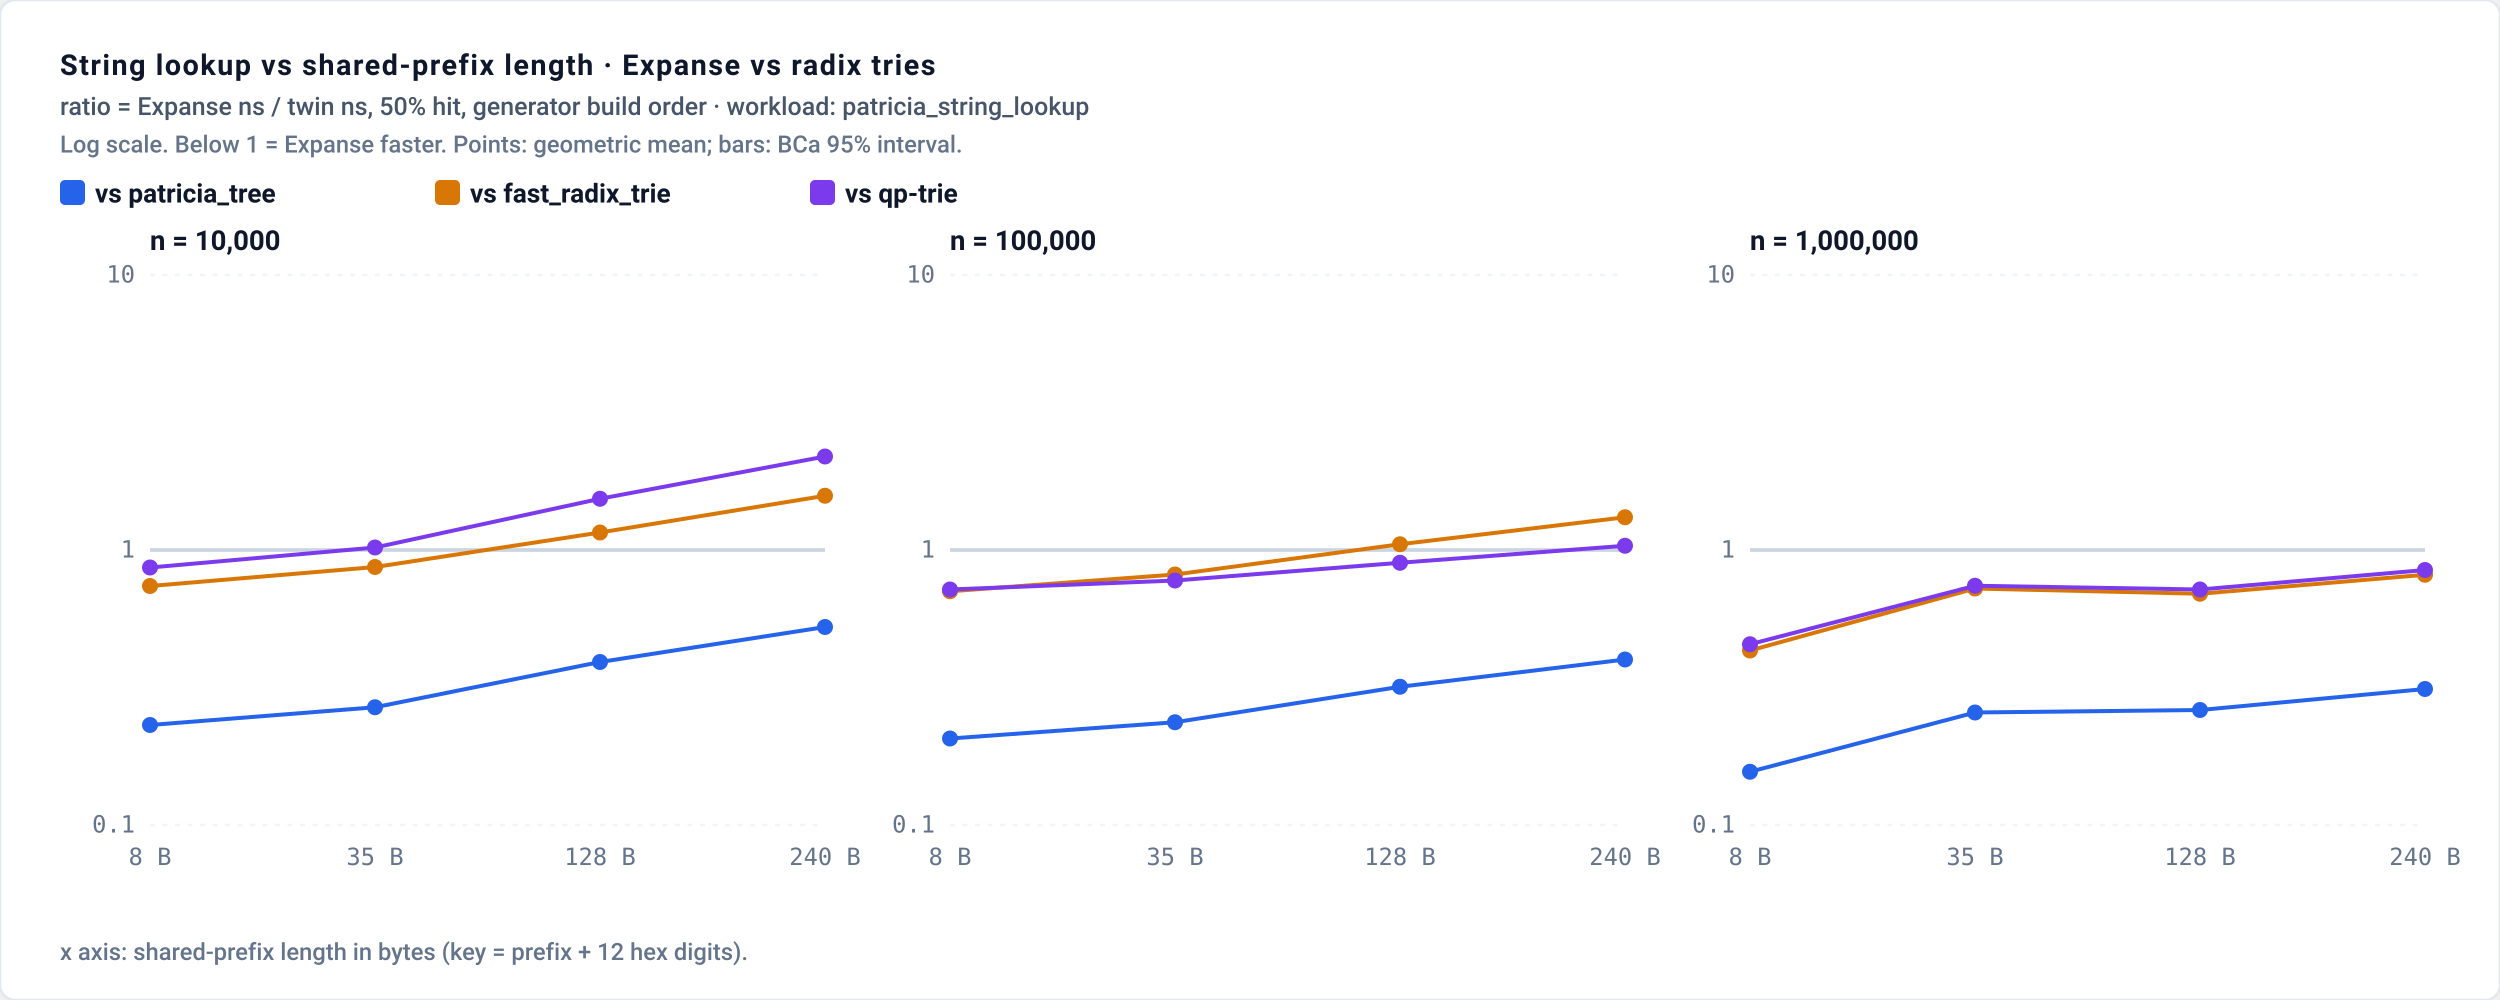
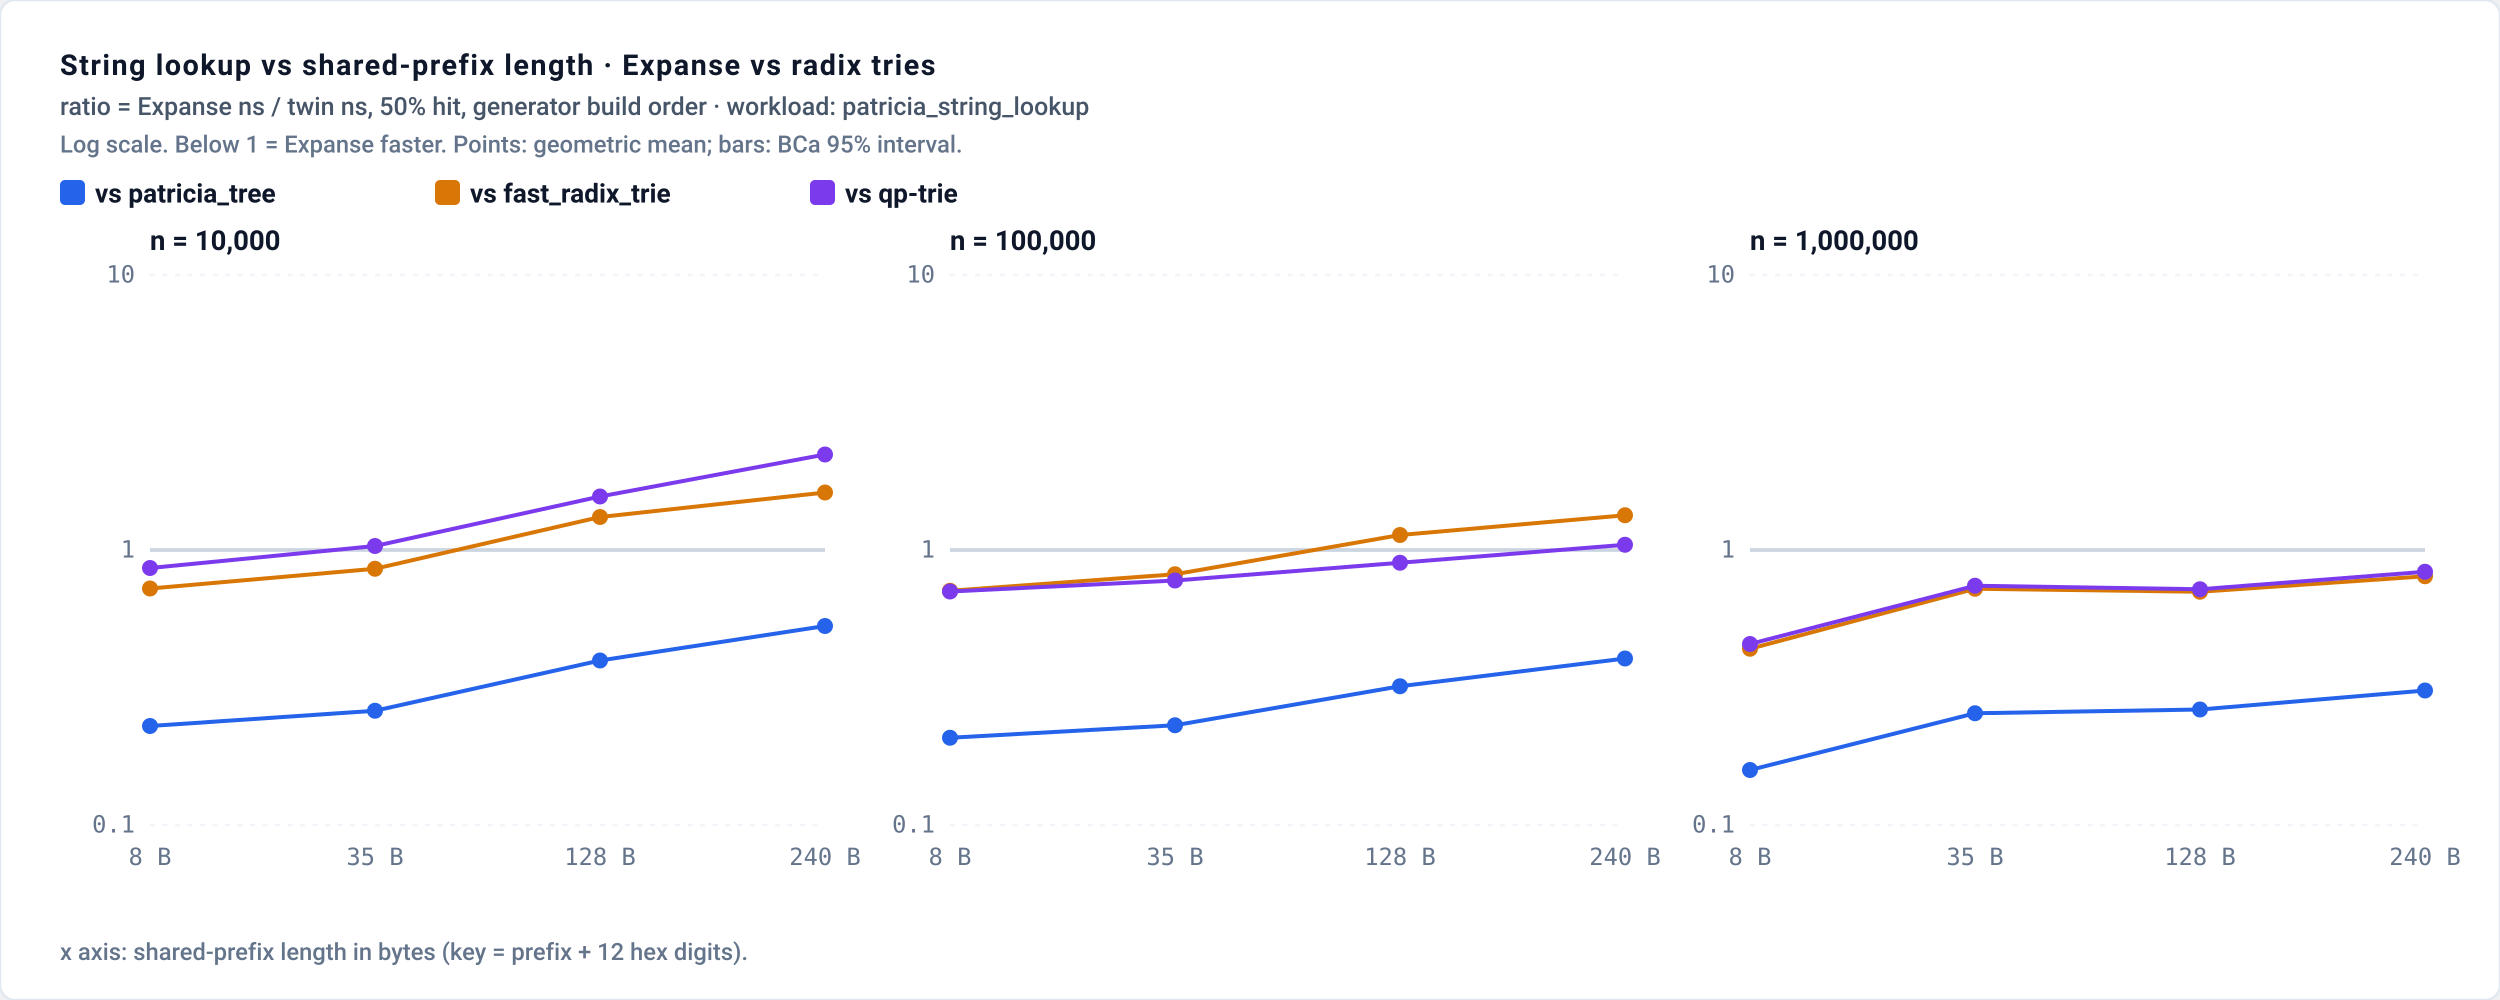
<svg xmlns="http://www.w3.org/2000/svg" role="img" viewBox="0 0 1000 400" width="100%" height="100%">
  <defs>
    <style>
      .bg { fill: #ffffff; }
      .border { stroke: #e2e8f0; stroke-width: 1px; fill: none; }
      .grid { stroke: #f1f5f9; stroke-width: 1px; stroke-dasharray: 2,3; }
      .axis { stroke: #cbd5e1; stroke-width: 1.5px; }
      .divider { stroke: #e2e8f0; stroke-width: 1px; }

      .t-title { font-family: -apple-system, BlinkMacSystemFont, "Segoe UI", Roboto, Helvetica, Arial, sans-serif; font-size: 11.5px; font-weight: 700; letter-spacing: 0.6px; fill: #0f172a; text-transform: uppercase; }
      .t-sub { font-family: -apple-system, BlinkMacSystemFont, "Segoe UI", Roboto, Helvetica, Arial, sans-serif; font-size: 10px; font-weight: 500; fill: #475569; }
      .t-unit { font-family: ui-monospace, SFMono-Regular, Menlo, Monaco, Consolas, monospace; font-size: 10px; font-weight: 600; fill: #475569; }
      .t-axis-label { font-family: ui-monospace, SFMono-Regular, Menlo, Monaco, Consolas, monospace; font-size: 9.5px; font-weight: 500; fill: #64748b; }
      .t-bar-label { font-family: -apple-system, BlinkMacSystemFont, "Segoe UI", Roboto, Helvetica, Arial, sans-serif; font-size: 11px; font-weight: 700; fill: #0f172a; }
      .t-legend { font-family: -apple-system, BlinkMacSystemFont, "Segoe UI", Roboto, Helvetica, Arial, sans-serif; font-size: 10.5px; font-weight: 600; fill: #0f172a; }

      .t-val-accent { font-family: ui-monospace, SFMono-Regular, Menlo, Monaco, Consolas, monospace; font-size: 11px; font-weight: 700; fill: #15803d; }
      .t-val-blue { font-family: ui-monospace, SFMono-Regular, Menlo, Monaco, Consolas, monospace; font-size: 11px; font-weight: 600; fill: #2563eb; }
      .t-val-loss { font-family: ui-monospace, SFMono-Regular, Menlo, Monaco, Consolas, monospace; font-size: 11px; font-weight: 700; fill: #b45309; }
      .t-note { font-family: -apple-system, BlinkMacSystemFont, "Segoe UI", Roboto, Helvetica, Arial, sans-serif; font-size: 9.5px; font-weight: 500; fill: #64748b; }

      .b-expanse { fill: #16a34a; }
      .b-art { fill: #2563eb; }
      .b-patricia { fill: #2563eb; }
      .b-radix { fill: #d97706; }
      .b-qp { fill: #7c3aed; }
      .b-btree { fill: #d97706; }
      .b-hashmap { fill: #7c3aed; }

      .badge-win { fill: #dcfce7; stroke: #86efac; stroke-width: 1px; }
      .badge-win-text { font-family: ui-monospace, SFMono-Regular, Menlo, Monaco, Consolas, monospace; font-size: 9.5px; font-weight: 700; fill: #15803d; text-anchor: middle; }
      .badge-loss { fill: #fef3c7; stroke: #fcd34d; stroke-width: 1px; }
      .badge-loss-text { font-family: ui-monospace, SFMono-Regular, Menlo, Monaco, Consolas, monospace; font-size: 9.5px; font-weight: 700; fill: #b45309; text-anchor: middle; }

      @media (prefers-color-scheme: dark) {
        .bg { fill: #0d1117; }
        .border { stroke: #30363d; }
        .grid { stroke: #21262d; }
        .axis { stroke: #484f58; }
        .divider { stroke: #21262d; }
        .t-title { fill: #f0f6fc; }
        .t-sub { fill: #94a3b8; }
        .t-unit { fill: #94a3b8; }
        .t-axis-label { fill: #94a3b8; }
        .t-bar-label { fill: #f8fafc; }
        .t-legend { fill: #f8fafc; }
        .t-val-accent { fill: #4ade80; }
        .t-val-blue { fill: #38bdf8; }
        .t-note { fill: #94a3b8; }
        .t-val-loss { fill: #fbbf24; }
        .b-expanse { fill: #22c55e; }
        .b-art { fill: #3b82f6; }
        .b-patricia { fill: #3b82f6; }
        .b-radix { fill: #f59e0b; }
        .b-qp { fill: #a855f7; }
        .b-btree { fill: #f59e0b; }
        .b-hashmap { fill: #a855f7; }
        .badge-win { fill: #052e16; stroke: #166534; }
        .badge-win-text { fill: #4ade80; }
        .badge-loss { fill: #451a03; stroke: #92400e; }
        .badge-loss-text { fill: #fbbf24; }
      }

      :root[data-theme="dark"] .bg, [data-theme="dark"] .bg { fill: #0d1117; }
      :root[data-theme="dark"] .border, [data-theme="dark"] .border { stroke: #30363d; }
      :root[data-theme="dark"] .grid, [data-theme="dark"] .grid { stroke: #21262d; }
      :root[data-theme="dark"] .axis, [data-theme="dark"] .axis { stroke: #484f58; }
      :root[data-theme="dark"] .divider, [data-theme="dark"] .divider { stroke: #21262d; }
      :root[data-theme="dark"] .t-title, [data-theme="dark"] .t-title { fill: #f0f6fc; }
      :root[data-theme="dark"] .t-sub, [data-theme="dark"] .t-sub { fill: #94a3b8; }
      :root[data-theme="dark"] .t-unit, [data-theme="dark"] .t-unit { fill: #94a3b8; }
      :root[data-theme="dark"] .t-axis-label, [data-theme="dark"] .t-axis-label { fill: #94a3b8; }
      :root[data-theme="dark"] .t-bar-label, [data-theme="dark"] .t-bar-label { fill: #f8fafc; }
      :root[data-theme="dark"] .t-legend, [data-theme="dark"] .t-legend { fill: #f8fafc; }
      :root[data-theme="dark"] .t-val-accent, [data-theme="dark"] .t-val-accent { fill: #4ade80; }
      :root[data-theme="dark"] .t-val-blue, [data-theme="dark"] .t-val-blue { fill: #38bdf8; }
      :root[data-theme="dark"] .t-note, [data-theme="dark"] .t-note { fill: #94a3b8; }
      :root[data-theme="dark"] .t-val-loss, [data-theme="dark"] .t-val-loss { fill: #fbbf24; }
      :root[data-theme="dark"] .b-expanse, [data-theme="dark"] .b-expanse { fill: #22c55e; }
      :root[data-theme="dark"] .b-art, [data-theme="dark"] .b-art { fill: #3b82f6; }
      :root[data-theme="dark"] .b-patricia, [data-theme="dark"] .b-patricia { fill: #3b82f6; }
      :root[data-theme="dark"] .b-radix, [data-theme="dark"] .b-radix { fill: #f59e0b; }
      :root[data-theme="dark"] .b-qp, [data-theme="dark"] .b-qp { fill: #a855f7; }
      :root[data-theme="dark"] .b-btree, [data-theme="dark"] .b-btree { fill: #f59e0b; }
      :root[data-theme="dark"] .b-hashmap, [data-theme="dark"] .b-hashmap { fill: #a855f7; }
      :root[data-theme="dark"] .badge-win, [data-theme="dark"] .badge-win { fill: #052e16; stroke: #166534; }
      :root[data-theme="dark"] .badge-win-text, [data-theme="dark"] .badge-win-text { fill: #4ade80; }
      :root[data-theme="dark"] .badge-loss, [data-theme="dark"] .badge-loss { fill: #451a03; stroke: #92400e; }
      :root[data-theme="dark"] .badge-loss-text, [data-theme="dark"] .badge-loss-text { fill: #fbbf24; }
    </style>
    <style>.ln-patricia{stroke:#2563eb;stroke-width:1.6px}.ln-radix{stroke:#d97706;stroke-width:1.6px}.ln-qp{stroke:#7c3aed;stroke-width:1.6px}</style>
  </defs>
  <rect width="100%" height="100%" class="bg" rx="6" />
  <rect width="100%" height="100%" class="border" rx="6" />
  <text x="24" y="30" class="t-title">String lookup vs shared-prefix length · Expanse vs radix tries</text>
  <text x="24" y="46" class="t-sub">ratio = Expanse ns / twin ns, 50% hit, generator build order · workload: patricia_string_lookup</text>
  <text x="24" y="61" class="t-note">Log scale. Below 1 = Expanse faster. Points: geometric mean; bars: BCa 95% interval.</text>
  <rect x="24" y="72" width="10" height="10" rx="2" class="b-patricia" />
  <text x="38" y="81" class="t-legend">vs patricia_tree</text>
  <rect x="174" y="72" width="10" height="10" rx="2" class="b-radix" />
  <text x="188" y="81" class="t-legend">vs fast_radix_trie</text>
  <rect x="324" y="72" width="10" height="10" rx="2" class="b-qp" />
  <text x="338" y="81" class="t-legend">vs qp-trie</text>
  <text x="60" y="100" class="t-bar-label">n = 10,000</text>
  <line x1="60" y1="330.0" x2="330" y2="330.0" class="grid" />
  <text x="54" y="333.0" class="t-axis-label" text-anchor="end">0.1</text>
  <line x1="60" y1="220.0" x2="330" y2="220.0" class="axis" />
  <text x="54" y="223.0" class="t-axis-label" text-anchor="end">1</text>
  <line x1="60" y1="110.0" x2="330" y2="110.0" class="grid" />
  <text x="54" y="113.0" class="t-axis-label" text-anchor="end">10</text>
  <text x="60.0" y="346" class="t-axis-label" text-anchor="middle">8 B</text>
  <text x="150.0" y="346" class="t-axis-label" text-anchor="middle">35 B</text>
  <text x="240.0" y="346" class="t-axis-label" text-anchor="middle">128 B</text>
  <text x="330.0" y="346" class="t-axis-label" text-anchor="middle">240 B</text>
-   <path d="M60.0,290.0 L150.0,282.9 L240.0,264.8 L330.0,250.8" class="ln-patricia" fill="none" />
-   <line x1="60.0" y1="290.2" x2="60.0" y2="289.7" class="axis" />
-   <circle cx="60.0" cy="290.0" r="3.2" class="b-patricia" />
-   <line x1="150.0" y1="283.2" x2="150.0" y2="282.8" class="axis" />
-   <circle cx="150.0" cy="282.9" r="3.2" class="b-patricia" />
-   <line x1="240.0" y1="265.0" x2="240.0" y2="264.7" class="axis" />
-   <circle cx="240.0" cy="264.8" r="3.2" class="b-patricia" />
-   <line x1="330.0" y1="250.8" x2="330.0" y2="250.7" class="axis" />
-   <circle cx="330.0" cy="250.8" r="3.2" class="b-patricia" />
-   <path d="M60.0,234.4 L150.0,226.8 L240.0,213.0 L330.0,198.3" class="ln-radix" fill="none" />
-   <line x1="60.0" y1="234.5" x2="60.0" y2="234.2" class="axis" />
-   <circle cx="60.0" cy="234.4" r="3.2" class="b-radix" />
-   <line x1="150.0" y1="227.0" x2="150.0" y2="226.7" class="axis" />
-   <circle cx="150.0" cy="226.8" r="3.2" class="b-radix" />
-   <line x1="240.0" y1="213.1" x2="240.0" y2="212.9" class="axis" />
-   <circle cx="240.0" cy="213.0" r="3.2" class="b-radix" />
-   <line x1="330.0" y1="198.5" x2="330.0" y2="198.2" class="axis" />
-   <circle cx="330.0" cy="198.3" r="3.2" class="b-radix" />
-   <path d="M60.0,227.0 L150.0,219.0 L240.0,199.5 L330.0,182.6" class="ln-qp" fill="none" />
-   <line x1="60.0" y1="227.2" x2="60.0" y2="226.8" class="axis" />
-   <circle cx="60.0" cy="227.0" r="3.2" class="b-qp" />
-   <line x1="150.0" y1="219.1" x2="150.0" y2="218.9" class="axis" />
-   <circle cx="150.0" cy="219.0" r="3.2" class="b-qp" />
-   <line x1="240.0" y1="199.6" x2="240.0" y2="199.4" class="axis" />
-   <circle cx="240.0" cy="199.5" r="3.2" class="b-qp" />
-   <line x1="330.0" y1="182.7" x2="330.0" y2="182.5" class="axis" />
-   <circle cx="330.0" cy="182.6" r="3.2" class="b-qp" />
+   <path d="M60.0,290.4 L150.0,284.3 L240.0,264.2 L330.0,250.4" class="ln-patricia" fill="none" />
+   <line x1="60.0" y1="290.7" x2="60.0" y2="290.2" class="axis" />
+   <circle cx="60.0" cy="290.4" r="3.2" class="b-patricia" />
+   <line x1="150.0" y1="284.4" x2="150.0" y2="284.2" class="axis" />
+   <circle cx="150.0" cy="284.3" r="3.2" class="b-patricia" />
+   <line x1="240.0" y1="264.4" x2="240.0" y2="264.0" class="axis" />
+   <circle cx="240.0" cy="264.2" r="3.2" class="b-patricia" />
+   <line x1="330.0" y1="250.5" x2="330.0" y2="250.2" class="axis" />
+   <circle cx="330.0" cy="250.4" r="3.2" class="b-patricia" />
+   <path d="M60.0,235.4 L150.0,227.5 L240.0,206.8 L330.0,197.0" class="ln-radix" fill="none" />
+   <line x1="60.0" y1="235.7" x2="60.0" y2="235.1" class="axis" />
+   <circle cx="60.0" cy="235.4" r="3.2" class="b-radix" />
+   <line x1="150.0" y1="227.6" x2="150.0" y2="227.3" class="axis" />
+   <circle cx="150.0" cy="227.5" r="3.2" class="b-radix" />
+   <line x1="240.0" y1="207.1" x2="240.0" y2="206.6" class="axis" />
+   <circle cx="240.0" cy="206.8" r="3.2" class="b-radix" />
+   <line x1="330.0" y1="197.3" x2="330.0" y2="196.8" class="axis" />
+   <circle cx="330.0" cy="197.0" r="3.2" class="b-radix" />
+   <path d="M60.0,227.2 L150.0,218.4 L240.0,198.6 L330.0,181.8" class="ln-qp" fill="none" />
+   <line x1="60.0" y1="227.4" x2="60.0" y2="226.8" class="axis" />
+   <circle cx="60.0" cy="227.2" r="3.2" class="b-qp" />
+   <line x1="150.0" y1="218.5" x2="150.0" y2="218.3" class="axis" />
+   <circle cx="150.0" cy="218.4" r="3.2" class="b-qp" />
+   <line x1="240.0" y1="198.8" x2="240.0" y2="198.5" class="axis" />
+   <circle cx="240.0" cy="198.6" r="3.2" class="b-qp" />
+   <line x1="330.0" y1="182.1" x2="330.0" y2="181.6" class="axis" />
+   <circle cx="330.0" cy="181.8" r="3.2" class="b-qp" />
  <text x="380" y="100" class="t-bar-label">n = 100,000</text>
  <line x1="380" y1="330.0" x2="650" y2="330.0" class="grid" />
  <text x="374" y="333.0" class="t-axis-label" text-anchor="end">0.1</text>
  <line x1="380" y1="220.0" x2="650" y2="220.0" class="axis" />
  <text x="374" y="223.0" class="t-axis-label" text-anchor="end">1</text>
  <line x1="380" y1="110.0" x2="650" y2="110.0" class="grid" />
  <text x="374" y="113.0" class="t-axis-label" text-anchor="end">10</text>
  <text x="380.0" y="346" class="t-axis-label" text-anchor="middle">8 B</text>
  <text x="470.0" y="346" class="t-axis-label" text-anchor="middle">35 B</text>
  <text x="560.0" y="346" class="t-axis-label" text-anchor="middle">128 B</text>
  <text x="650.0" y="346" class="t-axis-label" text-anchor="middle">240 B</text>
-   <path d="M380.0,295.4 L470.0,288.9 L560.0,274.7 L650.0,263.8" class="ln-patricia" fill="none" />
-   <line x1="380.0" y1="295.7" x2="380.0" y2="295.1" class="axis" />
-   <circle cx="380.0" cy="295.4" r="3.2" class="b-patricia" />
-   <line x1="470.0" y1="289.1" x2="470.0" y2="288.8" class="axis" />
-   <circle cx="470.0" cy="288.9" r="3.2" class="b-patricia" />
-   <line x1="560.0" y1="274.8" x2="560.0" y2="274.6" class="axis" />
-   <circle cx="560.0" cy="274.7" r="3.2" class="b-patricia" />
-   <line x1="650.0" y1="263.9" x2="650.0" y2="263.6" class="axis" />
-   <circle cx="650.0" cy="263.8" r="3.2" class="b-patricia" />
-   <path d="M380.0,236.5 L470.0,229.8 L560.0,217.7 L650.0,206.9" class="ln-radix" fill="none" />
-   <line x1="380.0" y1="236.7" x2="380.0" y2="236.3" class="axis" />
-   <circle cx="380.0" cy="236.5" r="3.2" class="b-radix" />
-   <line x1="470.0" y1="229.9" x2="470.0" y2="229.6" class="axis" />
-   <circle cx="470.0" cy="229.8" r="3.2" class="b-radix" />
-   <line x1="560.0" y1="218.0" x2="560.0" y2="217.6" class="axis" />
-   <circle cx="560.0" cy="217.7" r="3.2" class="b-radix" />
-   <line x1="650.0" y1="207.0" x2="650.0" y2="206.8" class="axis" />
-   <circle cx="650.0" cy="206.9" r="3.2" class="b-radix" />
-   <path d="M380.0,235.8 L470.0,232.2 L560.0,225.1 L650.0,218.3" class="ln-qp" fill="none" />
-   <line x1="380.0" y1="236.5" x2="380.0" y2="235.2" class="axis" />
-   <circle cx="380.0" cy="235.8" r="3.2" class="b-qp" />
-   <line x1="470.0" y1="233.0" x2="470.0" y2="231.6" class="axis" />
+   <path d="M380.0,295.1 L470.0,290.1 L560.0,274.5 L650.0,263.4" class="ln-patricia" fill="none" />
+   <line x1="380.0" y1="295.5" x2="380.0" y2="294.9" class="axis" />
+   <circle cx="380.0" cy="295.1" r="3.2" class="b-patricia" />
+   <line x1="470.0" y1="290.4" x2="470.0" y2="289.9" class="axis" />
+   <circle cx="470.0" cy="290.1" r="3.2" class="b-patricia" />
+   <line x1="560.0" y1="274.7" x2="560.0" y2="274.3" class="axis" />
+   <circle cx="560.0" cy="274.5" r="3.2" class="b-patricia" />
+   <line x1="650.0" y1="263.6" x2="650.0" y2="263.3" class="axis" />
+   <circle cx="650.0" cy="263.4" r="3.2" class="b-patricia" />
+   <path d="M380.0,236.3 L470.0,229.7 L560.0,214.0 L650.0,206.1" class="ln-radix" fill="none" />
+   <line x1="380.0" y1="236.6" x2="380.0" y2="236.1" class="axis" />
+   <circle cx="380.0" cy="236.3" r="3.2" class="b-radix" />
+   <line x1="470.0" y1="229.8" x2="470.0" y2="229.5" class="axis" />
+   <circle cx="470.0" cy="229.7" r="3.2" class="b-radix" />
+   <line x1="560.0" y1="214.1" x2="560.0" y2="213.9" class="axis" />
+   <circle cx="560.0" cy="214.0" r="3.2" class="b-radix" />
+   <line x1="650.0" y1="206.9" x2="650.0" y2="205.9" class="axis" />
+   <circle cx="650.0" cy="206.1" r="3.2" class="b-radix" />
+   <path d="M380.0,236.6 L470.0,232.2 L560.0,225.1 L650.0,217.9" class="ln-qp" fill="none" />
+   <line x1="380.0" y1="237.2" x2="380.0" y2="236.0" class="axis" />
+   <circle cx="380.0" cy="236.6" r="3.2" class="b-qp" />
+   <line x1="470.0" y1="232.9" x2="470.0" y2="231.5" class="axis" />
  <circle cx="470.0" cy="232.2" r="3.2" class="b-qp" />
-   <line x1="560.0" y1="225.5" x2="560.0" y2="224.9" class="axis" />
+   <line x1="560.0" y1="225.3" x2="560.0" y2="224.9" class="axis" />
  <circle cx="560.0" cy="225.1" r="3.2" class="b-qp" />
-   <line x1="650.0" y1="218.4" x2="650.0" y2="218.2" class="axis" />
-   <circle cx="650.0" cy="218.3" r="3.2" class="b-qp" />
+   <line x1="650.0" y1="218.1" x2="650.0" y2="217.8" class="axis" />
+   <circle cx="650.0" cy="217.9" r="3.2" class="b-qp" />
  <text x="700" y="100" class="t-bar-label">n = 1,000,000</text>
  <line x1="700" y1="330.0" x2="970" y2="330.0" class="grid" />
  <text x="694" y="333.0" class="t-axis-label" text-anchor="end">0.1</text>
  <line x1="700" y1="220.0" x2="970" y2="220.0" class="axis" />
  <text x="694" y="223.0" class="t-axis-label" text-anchor="end">1</text>
  <line x1="700" y1="110.0" x2="970" y2="110.0" class="grid" />
  <text x="694" y="113.0" class="t-axis-label" text-anchor="end">10</text>
  <text x="700.0" y="346" class="t-axis-label" text-anchor="middle">8 B</text>
  <text x="790.0" y="346" class="t-axis-label" text-anchor="middle">35 B</text>
  <text x="880.0" y="346" class="t-axis-label" text-anchor="middle">128 B</text>
  <text x="970.0" y="346" class="t-axis-label" text-anchor="middle">240 B</text>
-   <path d="M700.0,308.7 L790.0,285.0 L880.0,284.0 L970.0,275.6" class="ln-patricia" fill="none" />
-   <line x1="700.0" y1="308.8" x2="700.0" y2="308.6" class="axis" />
-   <circle cx="700.0" cy="308.7" r="3.2" class="b-patricia" />
-   <line x1="790.0" y1="285.1" x2="790.0" y2="284.9" class="axis" />
-   <circle cx="790.0" cy="285.0" r="3.2" class="b-patricia" />
-   <line x1="880.0" y1="284.1" x2="880.0" y2="283.8" class="axis" />
-   <circle cx="880.0" cy="284.0" r="3.2" class="b-patricia" />
-   <line x1="970.0" y1="275.6" x2="970.0" y2="275.6" class="axis" />
-   <circle cx="970.0" cy="275.6" r="3.2" class="b-patricia" />
-   <path d="M700.0,260.2 L790.0,235.4 L880.0,237.5 L970.0,229.9" class="ln-radix" fill="none" />
-   <line x1="700.0" y1="260.2" x2="700.0" y2="260.1" class="axis" />
-   <circle cx="700.0" cy="260.2" r="3.2" class="b-radix" />
-   <line x1="790.0" y1="235.5" x2="790.0" y2="235.3" class="axis" />
-   <circle cx="790.0" cy="235.4" r="3.2" class="b-radix" />
-   <line x1="880.0" y1="237.6" x2="880.0" y2="237.4" class="axis" />
-   <circle cx="880.0" cy="237.5" r="3.2" class="b-radix" />
-   <line x1="970.0" y1="230.0" x2="970.0" y2="229.9" class="axis" />
-   <circle cx="970.0" cy="229.9" r="3.2" class="b-radix" />
-   <path d="M700.0,257.7 L790.0,234.3 L880.0,235.8 L970.0,228.0" class="ln-qp" fill="none" />
-   <line x1="700.0" y1="258.0" x2="700.0" y2="257.7" class="axis" />
-   <circle cx="700.0" cy="257.7" r="3.2" class="b-qp" />
-   <line x1="790.0" y1="234.4" x2="790.0" y2="234.1" class="axis" />
+   <path d="M700.0,308.0 L790.0,285.3 L880.0,283.8 L970.0,276.2" class="ln-patricia" fill="none" />
+   <line x1="700.0" y1="308.1" x2="700.0" y2="307.9" class="axis" />
+   <circle cx="700.0" cy="308.0" r="3.2" class="b-patricia" />
+   <line x1="790.0" y1="285.4" x2="790.0" y2="285.2" class="axis" />
+   <circle cx="790.0" cy="285.3" r="3.2" class="b-patricia" />
+   <line x1="880.0" y1="283.8" x2="880.0" y2="283.7" class="axis" />
+   <circle cx="880.0" cy="283.8" r="3.2" class="b-patricia" />
+   <line x1="970.0" y1="276.2" x2="970.0" y2="276.2" class="axis" />
+   <circle cx="970.0" cy="276.2" r="3.2" class="b-patricia" />
+   <path d="M700.0,259.5 L790.0,235.5 L880.0,236.7 L970.0,230.5" class="ln-radix" fill="none" />
+   <line x1="700.0" y1="259.6" x2="700.0" y2="259.5" class="axis" />
+   <circle cx="700.0" cy="259.5" r="3.2" class="b-radix" />
+   <line x1="790.0" y1="235.6" x2="790.0" y2="235.4" class="axis" />
+   <circle cx="790.0" cy="235.5" r="3.2" class="b-radix" />
+   <line x1="880.0" y1="236.8" x2="880.0" y2="236.6" class="axis" />
+   <circle cx="880.0" cy="236.7" r="3.2" class="b-radix" />
+   <line x1="970.0" y1="230.6" x2="970.0" y2="230.4" class="axis" />
+   <circle cx="970.0" cy="230.5" r="3.2" class="b-radix" />
+   <path d="M700.0,257.6 L790.0,234.3 L880.0,235.7 L970.0,228.7" class="ln-qp" fill="none" />
+   <line x1="700.0" y1="257.8" x2="700.0" y2="257.5" class="axis" />
+   <circle cx="700.0" cy="257.6" r="3.2" class="b-qp" />
+   <line x1="790.0" y1="234.5" x2="790.0" y2="234.2" class="axis" />
  <circle cx="790.0" cy="234.3" r="3.2" class="b-qp" />
-   <line x1="880.0" y1="235.9" x2="880.0" y2="235.6" class="axis" />
-   <circle cx="880.0" cy="235.8" r="3.2" class="b-qp" />
-   <line x1="970.0" y1="228.0" x2="970.0" y2="227.9" class="axis" />
-   <circle cx="970.0" cy="228.0" r="3.2" class="b-qp" />
+   <line x1="880.0" y1="235.8" x2="880.0" y2="235.6" class="axis" />
+   <circle cx="880.0" cy="235.7" r="3.2" class="b-qp" />
+   <line x1="970.0" y1="228.8" x2="970.0" y2="228.7" class="axis" />
+   <circle cx="970.0" cy="228.7" r="3.2" class="b-qp" />
  <text x="24" y="384" class="t-note">x axis: shared-prefix length in bytes (key = prefix + 12 hex digits).</text>
</svg>
